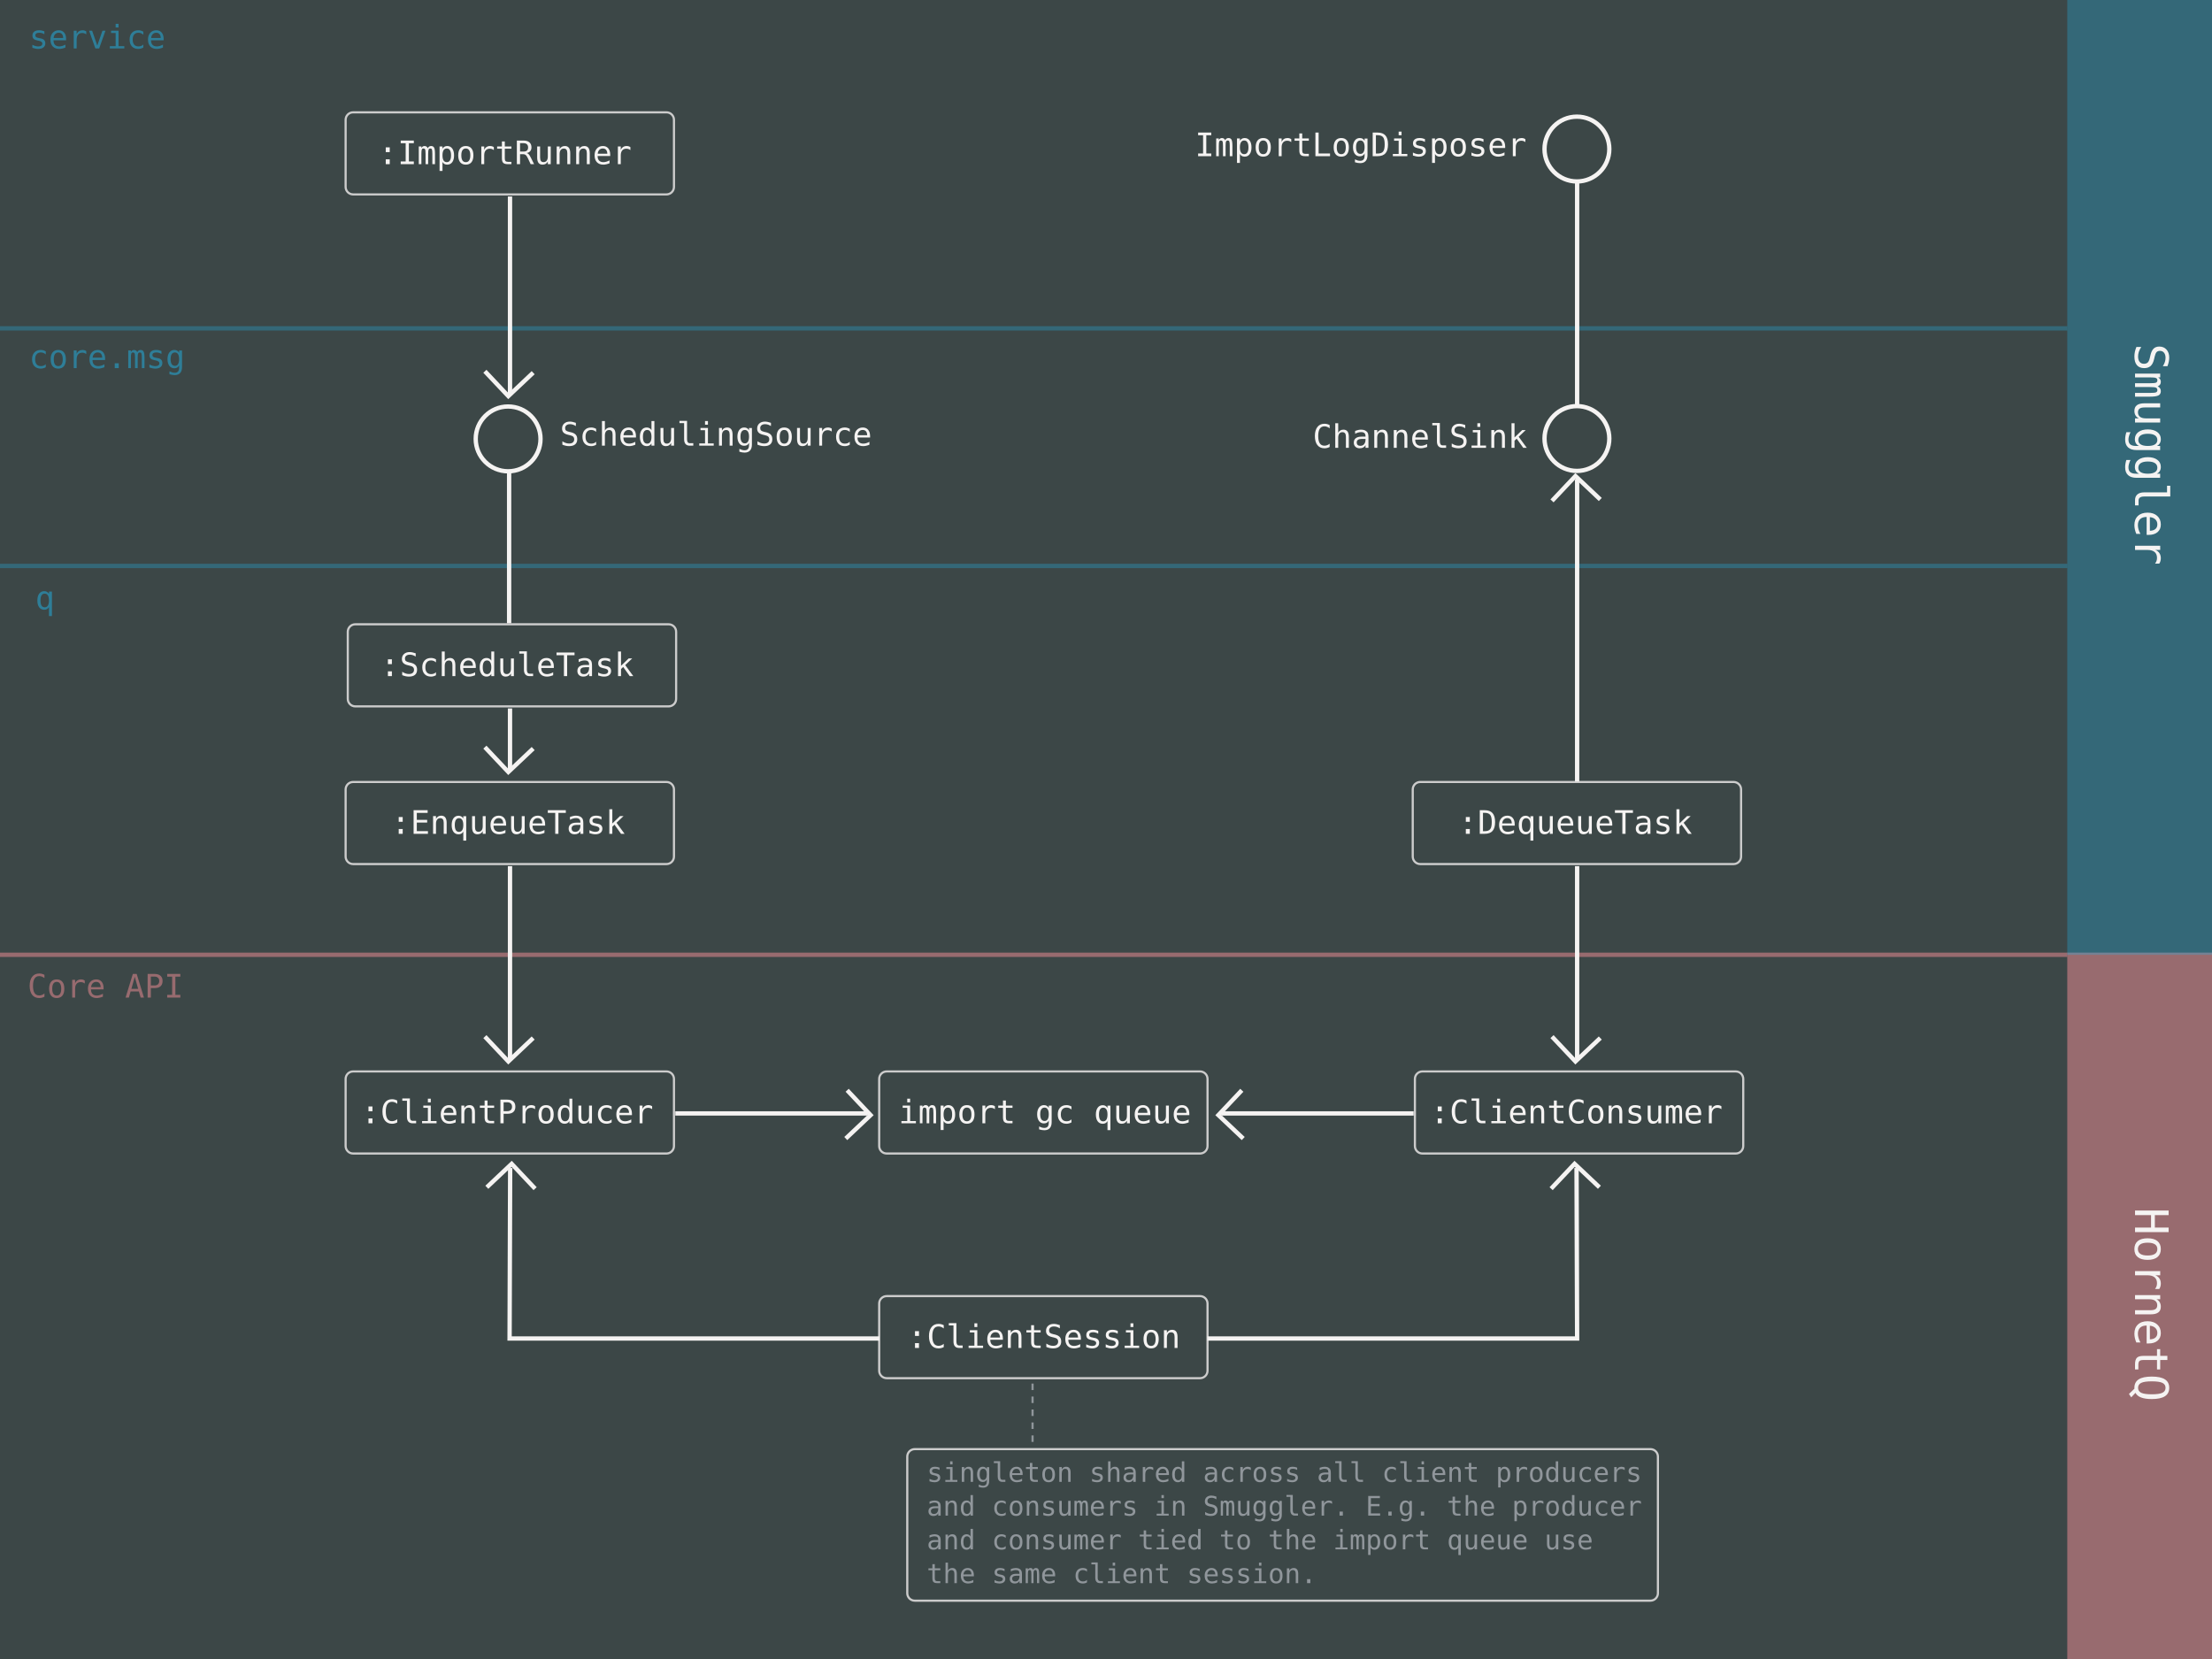
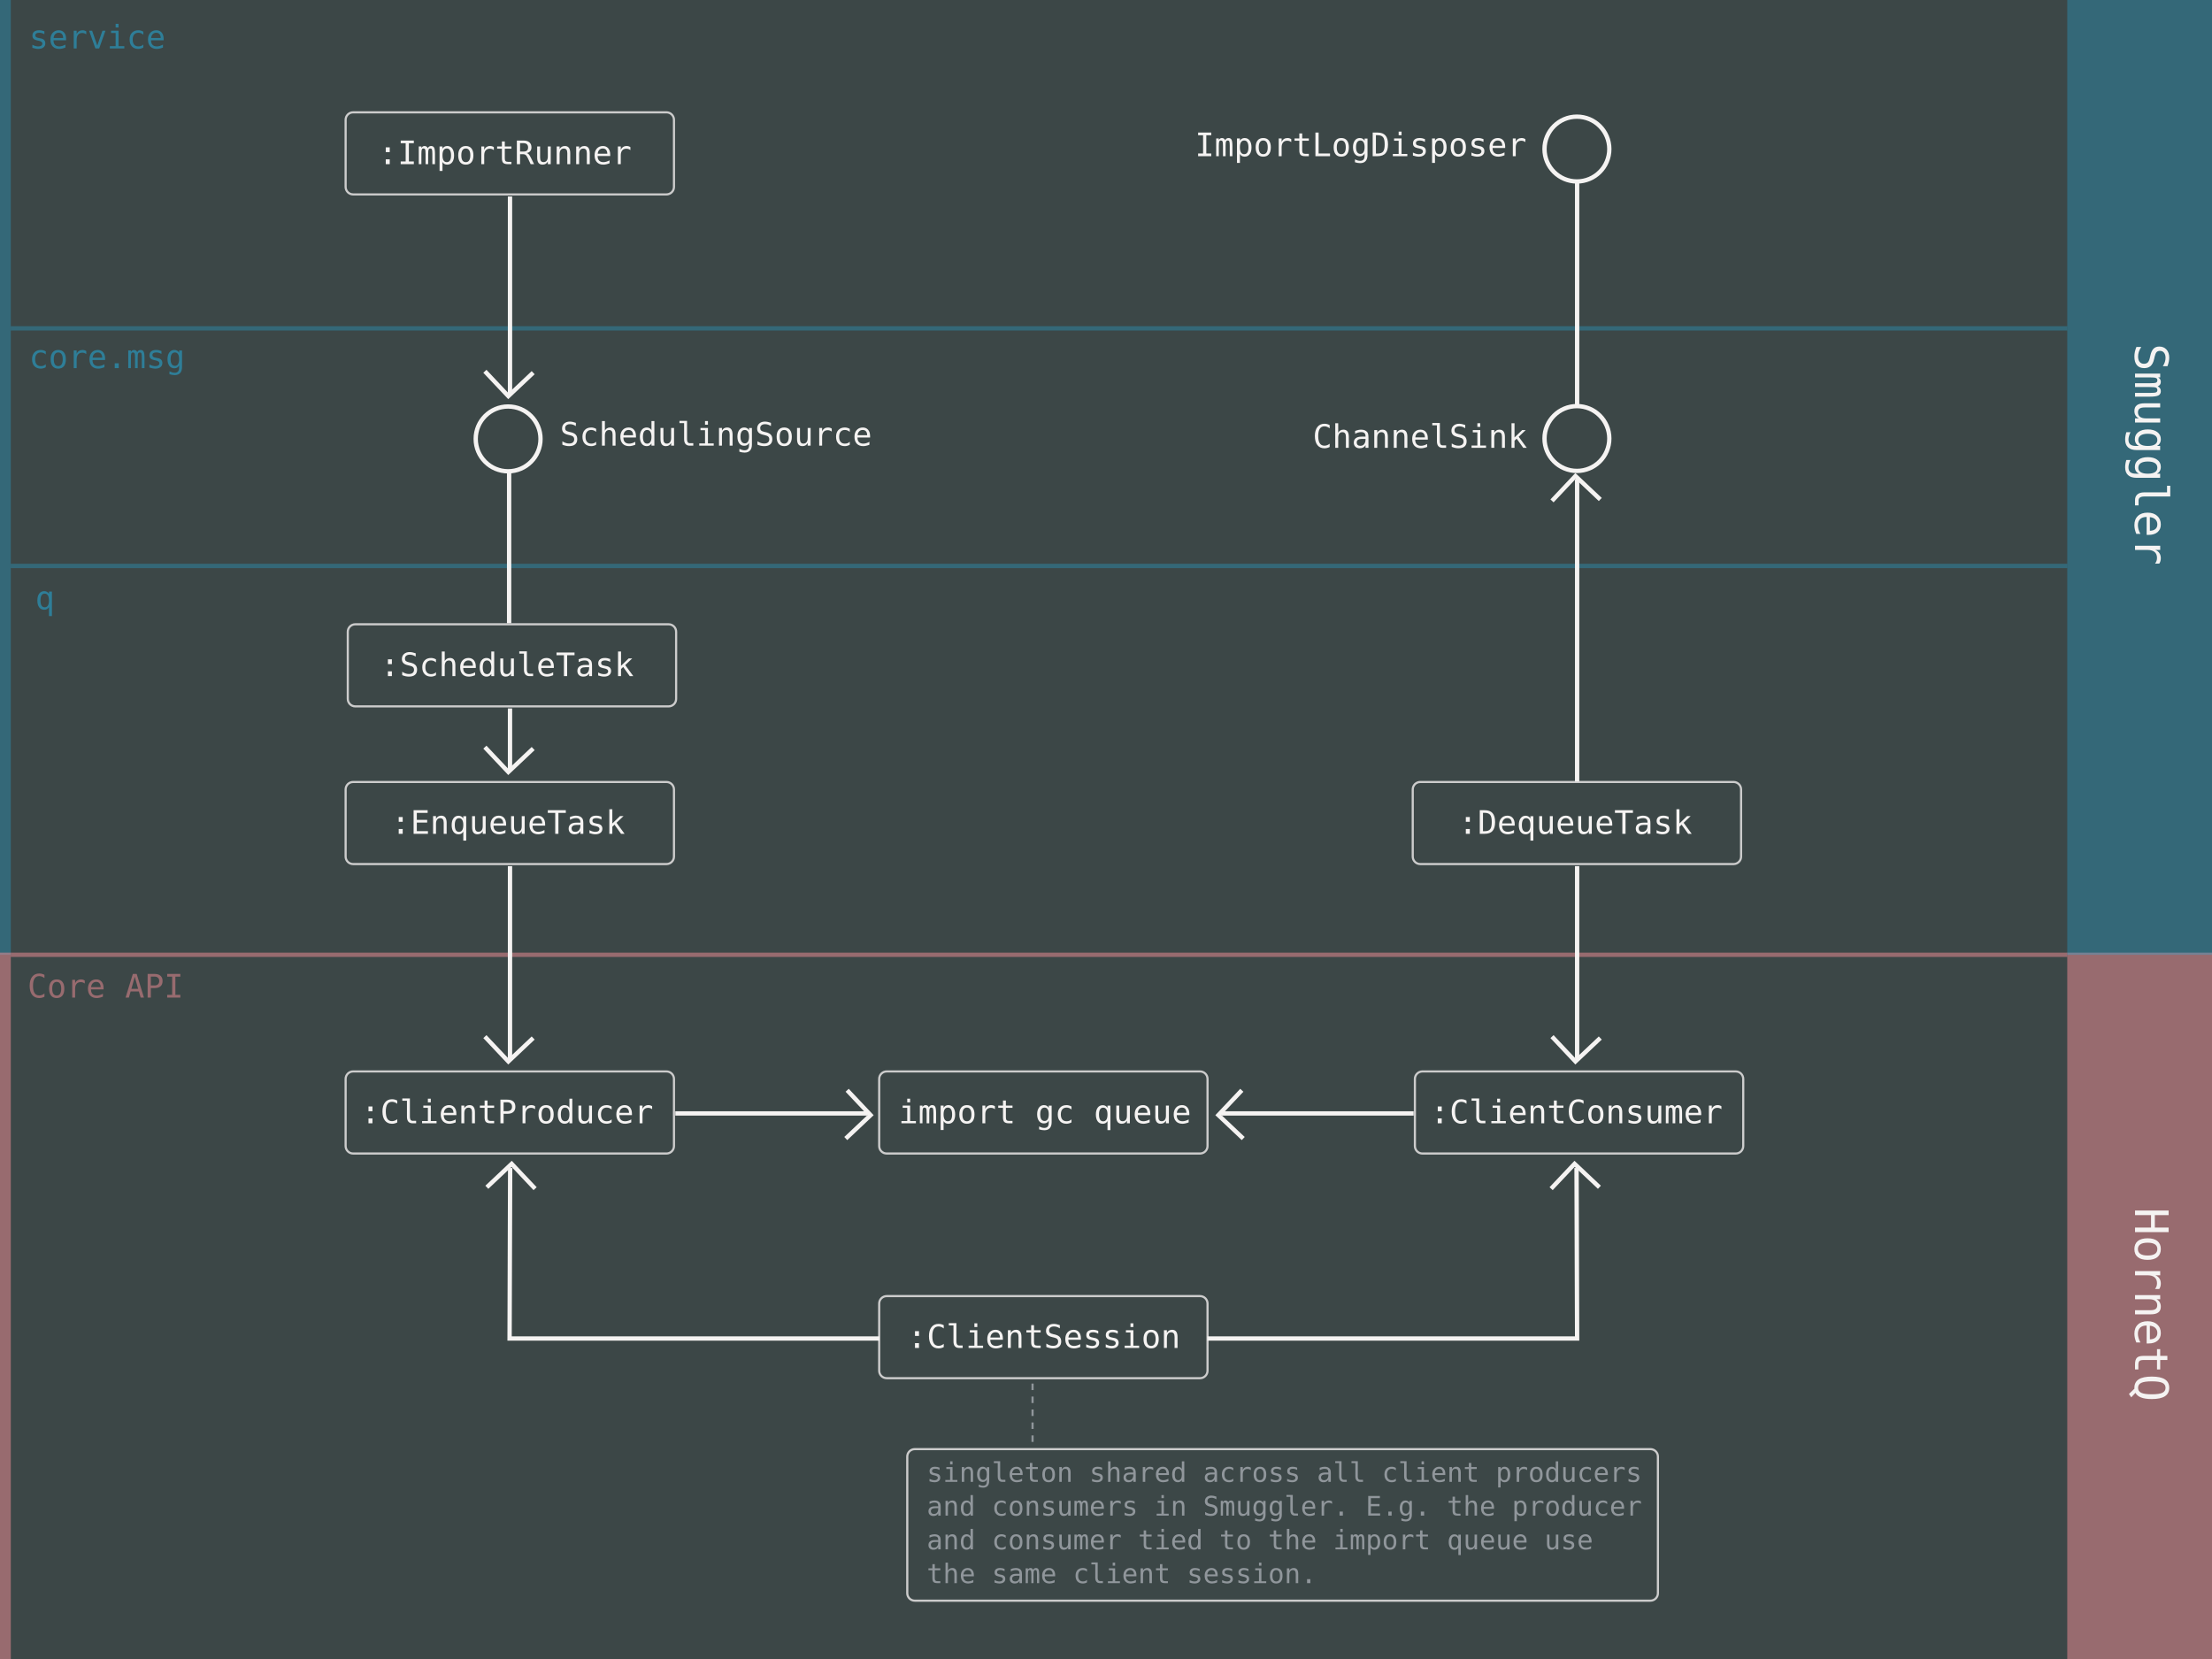
<svg xmlns="http://www.w3.org/2000/svg" height="100%" id="svg8509" style="background: #3c4747;" version="1.1" viewBox="0 0 1024 768" width="100%">
  <defs id="defs8515">
    </defs>
  <g id="layer0">
    <rect height="800" id="rect8520" style="fill:#3c4747" width="1050" x="-10" y="-22" />
  </g>
  <g id="layer1">
-     <path d="m -1,152 c 319.343,0 638.677,0 958,0" id="path10947" style="opacity:0.3;fill:none;fill-opacity:1;fill-rule:evenodd;stroke:#20b6ea;stroke-width:2;stroke-linecap:butt;stroke-linejoin:miter;stroke-miterlimit:4;stroke-dasharray:none;stroke-dashoffset:0;stroke-opacity:1" />
-     <path d="M -1.1238654e-7,442 C 319.01,442 638.01,442 957,442" id="path14653" style="opacity:0.5;fill:none;fill-opacity:1;fill-rule:evenodd;stroke:#f48f97;stroke-width:2;stroke-linecap:butt;stroke-linejoin:miter;stroke-miterlimit:4;stroke-dasharray:none;stroke-dashoffset:0;stroke-opacity:1" />
-     <path d="m -1,262 c 319.343,0 638.677,0 958,0" id="path10943" style="opacity:0.3;fill:none;fill-opacity:1;fill-rule:evenodd;stroke:#20b6ea;stroke-width:2;stroke-linecap:butt;stroke-linejoin:miter;stroke-miterlimit:4;stroke-dasharray:none;stroke-dashoffset:0;stroke-opacity:1" />
+     <path d="m 5,152 c 317.343,0 634.677,0 952,0" id="path10947" style="opacity:0.3;fill:none;fill-opacity:1;fill-rule:evenodd;stroke:#20b6ea;stroke-width:1.994;stroke-linecap:butt;stroke-linejoin:miter;stroke-miterlimit:4;stroke-dasharray:none;stroke-dashoffset:0;stroke-opacity:1" />
+     <path d="m 5,442 c 317.343,0 634.677,0 952,0" id="path14653" style="opacity:0.5;fill:none;fill-opacity:1;fill-rule:evenodd;stroke:#f48f97;stroke-width:1.995;stroke-linecap:butt;stroke-linejoin:miter;stroke-miterlimit:4;stroke-dasharray:none;stroke-dashoffset:0;stroke-opacity:1" />
+     <path d="m 5,262 c 317.343,0 634.677,0 952,0" id="path10943" style="opacity:0.3;fill:none;fill-opacity:1;fill-rule:evenodd;stroke:#20b6ea;stroke-width:1.994;stroke-linecap:butt;stroke-linejoin:miter;stroke-miterlimit:4;stroke-dasharray:none;stroke-dashoffset:0;stroke-opacity:1" />
    <text id="text13746" style="color:#000000;font-style:normal;font-variant:normal;font-weight:normal;font-stretch:normal;font-size:15px;line-height:125%;font-family:Purisa;-inkscape-font-specification:Purisa;text-indent:0;text-align:start;text-decoration:none;text-decoration-line:none;text-decoration-style:solid;text-decoration-color:#000000;letter-spacing:0px;word-spacing:0px;text-transform:none;direction:ltr;block-progression:tb;writing-mode:lr-tb;baseline-shift:baseline;text-anchor:start;white-space:normal;clip-rule:nonzero;display:inline;overflow:visible;visibility:visible;opacity:1;isolation:auto;mix-blend-mode:normal;color-interpolation:sRGB;color-interpolation-filters:linearRGB;solid-color:#000000;solid-opacity:1;fill:#90969b;fill-opacity:1;fill-rule:nonzero;stroke:none;stroke-width:1px;stroke-linecap:butt;stroke-linejoin:miter;stroke-miterlimit:4;stroke-dasharray:none;stroke-dashoffset:0;stroke-opacity:1;color-rendering:auto;image-rendering:auto;shape-rendering:auto;text-rendering:auto;enable-background:accumulate" x="630" y="438" xml:space="preserve">
      <tspan id="tspan13748" x="630" y="438" />
    </text>
    <rect height="327" id="rect14617" ry="0" style="opacity:0.5;fill:#f48f97;fill-opacity:1;fill-rule:evenodd;stroke:none;stroke-width:1;stroke-linecap:butt;stroke-linejoin:miter;stroke-miterlimit:4;stroke-dasharray:none;stroke-dashoffset:0;stroke-opacity:1" width="68" x="957" y="441" />
    <text id="text14623" style="color:#000000;font-style:normal;font-variant:normal;font-weight:normal;font-stretch:normal;font-size:21.333px;line-height:125%;font-family:monospace;-inkscape-font-specification:monospace;text-indent:0;text-align:start;text-decoration:none;text-decoration-line:none;text-decoration-style:solid;text-decoration-color:#000000;letter-spacing:0px;word-spacing:0px;text-transform:none;direction:ltr;block-progression:tb;writing-mode:lr-tb;baseline-shift:baseline;text-anchor:start;white-space:normal;clip-rule:nonzero;display:inline;overflow:visible;visibility:visible;opacity:1;isolation:auto;mix-blend-mode:normal;color-interpolation:sRGB;color-interpolation-filters:linearRGB;solid-color:#000000;solid-opacity:1;fill:#f5f3f2;fill-opacity:1;fill-rule:nonzero;stroke:none;stroke-width:1px;stroke-linecap:butt;stroke-linejoin:miter;stroke-miterlimit:4;stroke-dasharray:none;stroke-dashoffset:0;stroke-opacity:1;color-rendering:auto;image-rendering:auto;shape-rendering:auto;text-rendering:auto;enable-background:accumulate" transform="rotate(90)" x="558.976" y="-988.371" xml:space="preserve">
      <tspan id="tspan14625" x="558.976" y="-988.371">HornetQ</tspan>
    </text>
    <rect height="442" id="rect14627" ry="0" style="opacity:0.3;fill:#20b6ea;fill-opacity:1;fill-rule:evenodd;stroke:none;stroke-width:1;stroke-linecap:butt;stroke-linejoin:miter;stroke-miterlimit:4;stroke-dasharray:none;stroke-dashoffset:0;stroke-opacity:1" width="68" x="957" y="0" />
    <text id="text14629" style="color:#000000;font-style:normal;font-variant:normal;font-weight:normal;font-stretch:normal;font-size:21.333px;line-height:125%;font-family:monospace;-inkscape-font-specification:monospace;text-indent:0;text-align:start;text-decoration:none;text-decoration-line:none;text-decoration-style:solid;text-decoration-color:#000000;letter-spacing:0px;word-spacing:0px;text-transform:none;direction:ltr;block-progression:tb;writing-mode:lr-tb;baseline-shift:baseline;text-anchor:start;white-space:normal;clip-rule:nonzero;display:inline;overflow:visible;visibility:visible;opacity:1;isolation:auto;mix-blend-mode:normal;color-interpolation:sRGB;color-interpolation-filters:linearRGB;solid-color:#000000;solid-opacity:1;fill:#f5f3f2;fill-opacity:1;fill-rule:nonzero;stroke:none;stroke-width:1px;stroke-linecap:butt;stroke-linejoin:miter;stroke-miterlimit:4;stroke-dasharray:none;stroke-dashoffset:0;stroke-opacity:1;color-rendering:auto;image-rendering:auto;shape-rendering:auto;text-rendering:auto;enable-background:accumulate" transform="rotate(90)" x="158.976" y="-988.371" xml:space="preserve">
      <tspan id="tspan14631" x="158.976" y="-988.371">Smuggler</tspan>
    </text>
    <g id="g10373" transform="translate(-89,349)">
      <rect height="38" id="rect10375" ry="3.468" style="color:#000000;clip-rule:nonzero;display:inline;overflow:visible;visibility:visible;opacity:1;isolation:auto;mix-blend-mode:normal;color-interpolation:sRGB;color-interpolation-filters:linearRGB;solid-color:#000000;solid-opacity:1;fill:none;fill-opacity:1;fill-rule:nonzero;stroke:#cccccc;stroke-width:1;stroke-linecap:butt;stroke-linejoin:miter;stroke-miterlimit:4;stroke-dasharray:none;stroke-dashoffset:0;stroke-opacity:1;color-rendering:auto;image-rendering:auto;shape-rendering:auto;text-rendering:auto;enable-background:accumulate" width="152" x="496" y="251" />
      <text id="text10377" style="color:#000000;font-style:normal;font-variant:normal;font-weight:500;font-stretch:normal;font-size:15px;line-height:125%;font-family:monospace;-inkscape-font-specification:'monospace Medium';text-indent:0;text-align:start;text-decoration:none;text-decoration-line:none;text-decoration-style:solid;text-decoration-color:#000000;letter-spacing:0px;word-spacing:0px;text-transform:none;direction:ltr;block-progression:tb;writing-mode:lr-tb;baseline-shift:baseline;text-anchor:start;white-space:normal;clip-rule:nonzero;display:inline;overflow:visible;visibility:visible;opacity:1;isolation:auto;mix-blend-mode:normal;color-interpolation:sRGB;color-interpolation-filters:linearRGB;solid-color:#000000;solid-opacity:1;fill:#f5f3f2;fill-opacity:1;fill-rule:nonzero;stroke:none;stroke-width:1px;stroke-linecap:butt;stroke-linejoin:miter;stroke-miterlimit:4;stroke-dasharray:none;stroke-dashoffset:0;stroke-opacity:1;color-rendering:auto;image-rendering:auto;shape-rendering:auto;text-rendering:auto;enable-background:accumulate" x="509" y="275" xml:space="preserve">
        <tspan id="tspan10379" x="509" y="275">:ClientSession</tspan>
      </text>
    </g>
    <path d="m 236.098,400.962 1e-5,89" id="path10397" style="fill:none;fill-rule:evenodd;stroke:#f5f3f2;stroke-width:2;stroke-linecap:butt;stroke-linejoin:miter;stroke-miterlimit:4;stroke-dasharray:none;stroke-dashoffset:0;stroke-opacity:1" />
    <path d="m 246.82,480.524 c -11.499,10.852 -11.499,10.852 -11.499,10.852 l -10.851,-11.499" id="path10399" style="fill:none;fill-rule:evenodd;stroke:#f5f3f2;stroke-width:2;stroke-linecap:butt;stroke-linejoin:miter;stroke-miterlimit:4;stroke-dasharray:none;stroke-opacity:1" />
    <g id="g10417" transform="translate(-336,111)">
      <rect height="38" id="rect10419" ry="3.468" style="color:#000000;clip-rule:nonzero;display:inline;overflow:visible;visibility:visible;opacity:1;isolation:auto;mix-blend-mode:normal;color-interpolation:sRGB;color-interpolation-filters:linearRGB;solid-color:#000000;solid-opacity:1;fill:none;fill-opacity:1;fill-rule:nonzero;stroke:#cccccc;stroke-width:1;stroke-linecap:butt;stroke-linejoin:miter;stroke-miterlimit:4;stroke-dasharray:none;stroke-dashoffset:0;stroke-opacity:1;color-rendering:auto;image-rendering:auto;shape-rendering:auto;text-rendering:auto;enable-background:accumulate" width="152" x="496" y="251" />
      <text id="text10421" style="color:#000000;font-style:normal;font-variant:normal;font-weight:500;font-stretch:normal;font-size:15px;line-height:125%;font-family:monospace;-inkscape-font-specification:'monospace Medium';text-indent:0;text-align:start;text-decoration:none;text-decoration-line:none;text-decoration-style:solid;text-decoration-color:#000000;letter-spacing:0px;word-spacing:0px;text-transform:none;direction:ltr;block-progression:tb;writing-mode:lr-tb;baseline-shift:baseline;text-anchor:start;white-space:normal;clip-rule:nonzero;display:inline;overflow:visible;visibility:visible;opacity:1;isolation:auto;mix-blend-mode:normal;color-interpolation:sRGB;color-interpolation-filters:linearRGB;solid-color:#000000;solid-opacity:1;fill:#f5f3f2;fill-opacity:1;fill-rule:nonzero;stroke:none;stroke-width:1px;stroke-linecap:butt;stroke-linejoin:miter;stroke-miterlimit:4;stroke-dasharray:none;stroke-dashoffset:0;stroke-opacity:1;color-rendering:auto;image-rendering:auto;shape-rendering:auto;text-rendering:auto;enable-background:accumulate" x="517" y="275" xml:space="preserve">
        <tspan id="tspan10423" x="517" y="275">:EnqueueTask</tspan>
      </text>
    </g>
    <path d="m 730.098,400.962 10e-6,89" id="path10425" style="fill:none;fill-rule:evenodd;stroke:#f5f3f2;stroke-width:2;stroke-linecap:butt;stroke-linejoin:miter;stroke-miterlimit:4;stroke-dasharray:none;stroke-dashoffset:0;stroke-opacity:1" />
    <path d="m 740.82,480.524 c -11.499,10.852 -11.499,10.852 -11.499,10.852 l -10.851,-11.499" id="path10427" style="fill:none;fill-rule:evenodd;stroke:#f5f3f2;stroke-width:2;stroke-linecap:butt;stroke-linejoin:miter;stroke-miterlimit:4;stroke-dasharray:none;stroke-opacity:1" />
    <g id="g10429" transform="translate(158,111)">
      <rect height="38" id="rect10431" ry="3.468" style="color:#000000;clip-rule:nonzero;display:inline;overflow:visible;visibility:visible;opacity:1;isolation:auto;mix-blend-mode:normal;color-interpolation:sRGB;color-interpolation-filters:linearRGB;solid-color:#000000;solid-opacity:1;fill:none;fill-opacity:1;fill-rule:nonzero;stroke:#cccccc;stroke-width:1;stroke-linecap:butt;stroke-linejoin:miter;stroke-miterlimit:4;stroke-dasharray:none;stroke-dashoffset:0;stroke-opacity:1;color-rendering:auto;image-rendering:auto;shape-rendering:auto;text-rendering:auto;enable-background:accumulate" width="152" x="496" y="251" />
      <text id="text10433" style="color:#000000;font-style:normal;font-variant:normal;font-weight:500;font-stretch:normal;font-size:15px;line-height:125%;font-family:monospace;-inkscape-font-specification:'monospace Medium';text-indent:0;text-align:start;text-decoration:none;text-decoration-line:none;text-decoration-style:solid;text-decoration-color:#000000;letter-spacing:0px;word-spacing:0px;text-transform:none;direction:ltr;block-progression:tb;writing-mode:lr-tb;baseline-shift:baseline;text-anchor:start;white-space:normal;clip-rule:nonzero;display:inline;overflow:visible;visibility:visible;opacity:1;isolation:auto;mix-blend-mode:normal;color-interpolation:sRGB;color-interpolation-filters:linearRGB;solid-color:#000000;solid-opacity:1;fill:#f5f3f2;fill-opacity:1;fill-rule:nonzero;stroke:none;stroke-width:1px;stroke-linecap:butt;stroke-linejoin:miter;stroke-miterlimit:4;stroke-dasharray:none;stroke-dashoffset:0;stroke-opacity:1;color-rendering:auto;image-rendering:auto;shape-rendering:auto;text-rendering:auto;enable-background:accumulate" x="517" y="275" xml:space="preserve">
        <tspan id="tspan10435" x="517" y="275">:DequeueTask</tspan>
      </text>
    </g>
    <path d="m 407.1,619.639 -171.2,-0.007 0.268,-78.926" id="path10441" style="fill:none;fill-rule:evenodd;stroke:#f5f3f2;stroke-width:2;stroke-linecap:butt;stroke-linejoin:miter;stroke-miterlimit:4;stroke-dasharray:none;stroke-dashoffset:0;stroke-opacity:1" />
    <path d="m 225.369,549.626 c 11.499,-10.852 11.499,-10.852 11.499,-10.852 l 10.852,11.499" id="path10443" style="fill:none;fill-rule:evenodd;stroke:#f5f3f2;stroke-width:2;stroke-linecap:butt;stroke-linejoin:miter;stroke-miterlimit:4;stroke-dasharray:none;stroke-opacity:1" />
    <path d="M 740.414,549.626 C 728.914,538.774 728.914,538.774 728.914,538.774 l -10.852,11.499" id="path10447" style="fill:none;fill-rule:evenodd;stroke:#f5f3f2;stroke-width:2;stroke-linecap:butt;stroke-linejoin:miter;stroke-miterlimit:4;stroke-dasharray:none;stroke-opacity:1" />
    <text id="text10673" style="color:#000000;font-style:normal;font-variant:normal;font-weight:500;font-stretch:normal;font-size:12.5px;line-height:125%;font-family:monospace;-inkscape-font-specification:'monospace Medium';text-indent:0;text-align:start;text-decoration:none;text-decoration-line:none;text-decoration-style:solid;text-decoration-color:#000000;letter-spacing:0px;word-spacing:0px;text-transform:none;direction:ltr;block-progression:tb;writing-mode:lr-tb;baseline-shift:baseline;text-anchor:start;white-space:normal;clip-rule:nonzero;display:inline;overflow:visible;visibility:visible;opacity:1;isolation:auto;mix-blend-mode:normal;color-interpolation:sRGB;color-interpolation-filters:linearRGB;solid-color:#000000;solid-opacity:1;fill:#90969b;fill-opacity:1;fill-rule:nonzero;stroke:none;stroke-width:1px;stroke-linecap:butt;stroke-linejoin:miter;stroke-miterlimit:4;stroke-dasharray:none;stroke-dashoffset:0;stroke-opacity:1;color-rendering:auto;image-rendering:auto;shape-rendering:auto;text-rendering:auto;enable-background:accumulate" x="429" y="686" xml:space="preserve">
      <tspan id="tspan10679" x="429" y="686">singleton shared across all client producers</tspan>
      <tspan id="tspan10690" x="429" y="701.625">and consumers in Smuggler. E.g. the producer</tspan>
      <tspan id="tspan10692" x="429" y="717.25">and consumer tied to the import queue use</tspan>
      <tspan id="tspan10694" x="429" y="732.875">the same client session.</tspan>
    </text>
    <rect height="70.159" id="rect10681" ry="3.468" style="color:#000000;clip-rule:nonzero;display:inline;overflow:visible;visibility:visible;opacity:1;isolation:auto;mix-blend-mode:normal;color-interpolation:sRGB;color-interpolation-filters:linearRGB;solid-color:#000000;solid-opacity:1;fill:none;fill-opacity:1;fill-rule:nonzero;stroke:#cccccc;stroke-width:1;stroke-linecap:butt;stroke-linejoin:miter;stroke-miterlimit:4;stroke-dasharray:none;stroke-dashoffset:0;stroke-opacity:1;color-rendering:auto;image-rendering:auto;shape-rendering:auto;text-rendering:auto;enable-background:accumulate" width="347.5" x="420" y="670.841" />
    <path d="m 478,667.5 0,-28" id="path10683" style="fill:none;fill-rule:evenodd;stroke:#90969b;stroke-width:1;stroke-linecap:butt;stroke-linejoin:miter;stroke-miterlimit:4;stroke-dasharray:3, 3;stroke-dashoffset:0;stroke-opacity:1" />
    <text id="text10771" style="color:#000000;font-style:normal;font-variant:normal;font-weight:500;font-stretch:normal;font-size:15px;line-height:125%;font-family:monospace;-inkscape-font-specification:'monospace Medium';text-indent:0;text-align:start;text-decoration:none;text-decoration-line:none;text-decoration-style:solid;text-decoration-color:#000000;letter-spacing:0px;word-spacing:0px;text-transform:none;direction:ltr;block-progression:tb;writing-mode:lr-tb;baseline-shift:baseline;text-anchor:start;white-space:normal;clip-rule:nonzero;display:inline;overflow:visible;visibility:visible;opacity:1;isolation:auto;mix-blend-mode:normal;color-interpolation:sRGB;color-interpolation-filters:linearRGB;solid-color:#000000;solid-opacity:1;fill:#f5f3f2;fill-opacity:1;fill-rule:nonzero;stroke:none;stroke-width:1px;stroke-linecap:butt;stroke-linejoin:miter;stroke-miterlimit:4;stroke-dasharray:none;stroke-dashoffset:0;stroke-opacity:1;color-rendering:auto;image-rendering:auto;shape-rendering:auto;text-rendering:auto;enable-background:accumulate" x="553.18" y="72.308" xml:space="preserve">
      <tspan id="tspan10773" x="553.18" y="72.308">ImportLogDisposer</tspan>
    </text>
    <text id="text10831" style="color:#000000;font-style:normal;font-variant:normal;font-weight:500;font-stretch:normal;font-size:15px;line-height:125%;font-family:monospace;-inkscape-font-specification:'monospace Medium';text-indent:0;text-align:start;text-decoration:none;text-decoration-line:none;text-decoration-style:solid;text-decoration-color:#000000;letter-spacing:0px;word-spacing:0px;text-transform:none;direction:ltr;block-progression:tb;writing-mode:lr-tb;baseline-shift:baseline;text-anchor:start;white-space:normal;clip-rule:nonzero;display:inline;overflow:visible;visibility:visible;opacity:1;isolation:auto;mix-blend-mode:normal;color-interpolation:sRGB;color-interpolation-filters:linearRGB;solid-color:#000000;solid-opacity:1;fill:#f5f3f2;fill-opacity:1;fill-rule:nonzero;stroke:none;stroke-width:1px;stroke-linecap:butt;stroke-linejoin:miter;stroke-miterlimit:4;stroke-dasharray:none;stroke-dashoffset:0;stroke-opacity:1;color-rendering:auto;image-rendering:auto;shape-rendering:auto;text-rendering:auto;enable-background:accumulate" x="607.68" y="207.308" xml:space="preserve">
      <tspan id="tspan10833" x="607.68" y="207.308">ChannelSink</tspan>
    </text>
    <circle cx="730" cy="203" id="circle10835" r="15" style="opacity:1;fill:none;fill-opacity:1;stroke:#f5f3f2;stroke-width:2;stroke-miterlimit:4;stroke-dasharray:none;stroke-dashoffset:0;stroke-opacity:1" />
    <path d="m 730.098,361.789 10e-6,-139.799" id="path10839" style="fill:none;fill-rule:evenodd;stroke:#f5f3f2;stroke-width:2;stroke-linecap:butt;stroke-linejoin:miter;stroke-miterlimit:4;stroke-dasharray:none;stroke-dashoffset:0;stroke-opacity:1" />
    <path d="m 740.82,231.227 c -11.499,-10.852 -11.499,-10.852 -11.499,-10.852 l -10.851,11.499" id="path10841" style="fill:none;fill-rule:evenodd;stroke:#f5f3f2;stroke-width:2;stroke-linecap:butt;stroke-linejoin:miter;stroke-miterlimit:4;stroke-dasharray:none;stroke-opacity:1" />
    <text id="text10963" style="color:#000000;font-style:normal;font-variant:normal;font-weight:500;font-stretch:normal;font-size:15px;line-height:125%;font-family:monospace;-inkscape-font-specification:'monospace Medium';text-indent:0;text-align:start;text-decoration:none;text-decoration-line:none;text-decoration-style:solid;text-decoration-color:#000000;letter-spacing:0px;word-spacing:0px;text-transform:none;direction:ltr;block-progression:tb;writing-mode:lr-tb;baseline-shift:baseline;text-anchor:start;white-space:normal;clip-rule:nonzero;display:inline;overflow:visible;visibility:visible;opacity:0.5;isolation:auto;mix-blend-mode:normal;color-interpolation:sRGB;color-interpolation-filters:linearRGB;solid-color:#000000;solid-opacity:1;fill:#20b6ea;fill-opacity:1;fill-rule:nonzero;stroke:none;stroke-width:1px;stroke-linecap:butt;stroke-linejoin:miter;stroke-miterlimit:4;stroke-dasharray:none;stroke-dashoffset:0;stroke-opacity:1;color-rendering:auto;image-rendering:auto;shape-rendering:auto;text-rendering:auto;enable-background:accumulate" x="13.423" y="170.418" xml:space="preserve">
      <tspan id="tspan10965" x="13.423" y="170.418">core.msg</tspan>
    </text>
    <text id="text10967" style="color:#000000;font-style:normal;font-variant:normal;font-weight:500;font-stretch:normal;font-size:15px;line-height:125%;font-family:monospace;-inkscape-font-specification:'monospace Medium';text-indent:0;text-align:start;text-decoration:none;text-decoration-line:none;text-decoration-style:solid;text-decoration-color:#000000;letter-spacing:0px;word-spacing:0px;text-transform:none;direction:ltr;block-progression:tb;writing-mode:lr-tb;baseline-shift:baseline;text-anchor:start;white-space:normal;clip-rule:nonzero;display:inline;overflow:visible;visibility:visible;opacity:0.5;isolation:auto;mix-blend-mode:normal;color-interpolation:sRGB;color-interpolation-filters:linearRGB;solid-color:#000000;solid-opacity:1;fill:#20b6ea;fill-opacity:1;fill-rule:nonzero;stroke:none;stroke-width:1px;stroke-linecap:butt;stroke-linejoin:miter;stroke-miterlimit:4;stroke-dasharray:none;stroke-dashoffset:0;stroke-opacity:1;color-rendering:auto;image-rendering:auto;shape-rendering:auto;text-rendering:auto;enable-background:accumulate" x="16.301" y="282.039" xml:space="preserve">
      <tspan id="tspan10969" x="16.301" y="282.039">q</tspan>
    </text>
    <text id="text10971" style="color:#000000;font-style:normal;font-variant:normal;font-weight:500;font-stretch:normal;font-size:15px;line-height:125%;font-family:monospace;-inkscape-font-specification:'monospace Medium';text-indent:0;text-align:start;text-decoration:none;text-decoration-line:none;text-decoration-style:solid;text-decoration-color:#000000;letter-spacing:0px;word-spacing:0px;text-transform:none;direction:ltr;block-progression:tb;writing-mode:lr-tb;baseline-shift:baseline;text-anchor:start;white-space:normal;clip-rule:nonzero;display:inline;overflow:visible;visibility:visible;opacity:0.5;isolation:auto;mix-blend-mode:normal;color-interpolation:sRGB;color-interpolation-filters:linearRGB;solid-color:#000000;solid-opacity:1;fill:#f48f97;fill-opacity:1;fill-rule:nonzero;stroke:none;stroke-width:1px;stroke-linecap:butt;stroke-linejoin:miter;stroke-miterlimit:4;stroke-dasharray:none;stroke-dashoffset:0;stroke-opacity:1;color-rendering:auto;image-rendering:auto;shape-rendering:auto;text-rendering:auto;enable-background:accumulate" x="12.716" y="461.808" xml:space="preserve">
      <tspan id="tspan10973" x="12.716" y="461.808">Core API</tspan>
    </text>
    <text id="text10975" style="color:#000000;font-style:normal;font-variant:normal;font-weight:500;font-stretch:normal;font-size:15px;line-height:125%;font-family:monospace;-inkscape-font-specification:'monospace Medium';text-indent:0;text-align:start;text-decoration:none;text-decoration-line:none;text-decoration-style:solid;text-decoration-color:#000000;letter-spacing:0px;word-spacing:0px;text-transform:none;direction:ltr;block-progression:tb;writing-mode:lr-tb;baseline-shift:baseline;text-anchor:start;white-space:normal;clip-rule:nonzero;display:inline;overflow:visible;visibility:visible;opacity:0.5;isolation:auto;mix-blend-mode:normal;color-interpolation:sRGB;color-interpolation-filters:linearRGB;solid-color:#000000;solid-opacity:1;fill:#20b6ea;fill-opacity:1;fill-rule:nonzero;stroke:none;stroke-width:1px;stroke-linecap:butt;stroke-linejoin:miter;stroke-miterlimit:4;stroke-dasharray:none;stroke-dashoffset:0;stroke-opacity:1;color-rendering:auto;image-rendering:auto;shape-rendering:auto;text-rendering:auto;enable-background:accumulate" x="13.423" y="22.418" xml:space="preserve">
      <tspan id="tspan10977" x="13.423" y="22.418">service</tspan>
    </text>
    <text id="text10993" style="color:#000000;font-style:normal;font-variant:normal;font-weight:500;font-stretch:normal;font-size:15px;line-height:125%;font-family:monospace;-inkscape-font-specification:'monospace Medium';text-indent:0;text-align:start;text-decoration:none;text-decoration-line:none;text-decoration-style:solid;text-decoration-color:#000000;letter-spacing:0px;word-spacing:0px;text-transform:none;direction:ltr;block-progression:tb;writing-mode:lr-tb;baseline-shift:baseline;text-anchor:start;white-space:normal;clip-rule:nonzero;display:inline;overflow:visible;visibility:visible;opacity:1;isolation:auto;mix-blend-mode:normal;color-interpolation:sRGB;color-interpolation-filters:linearRGB;solid-color:#000000;solid-opacity:1;fill:#f5f3f2;fill-opacity:1;fill-rule:nonzero;stroke:none;stroke-width:1px;stroke-linecap:butt;stroke-linejoin:miter;stroke-miterlimit:4;stroke-dasharray:none;stroke-dashoffset:0;stroke-opacity:1;color-rendering:auto;image-rendering:auto;shape-rendering:auto;text-rendering:auto;enable-background:accumulate" x="259.18" y="206.308" xml:space="preserve">
      <tspan id="tspan10995" x="259.18" y="206.308">SchedulingSource</tspan>
    </text>
    <circle cx="-203.18" cy="235.222" id="circle10997" r="15" style="opacity:1;fill:none;fill-opacity:1;stroke:#f5f3f2;stroke-width:2;stroke-miterlimit:4;stroke-dasharray:none;stroke-dashoffset:0;stroke-opacity:1" transform="rotate(-90)" />
    <path d="m 235.684,288.582 0,-70.92" id="path10999" style="fill:none;fill-rule:evenodd;stroke:#f5f3f2;stroke-width:2;stroke-linecap:butt;stroke-linejoin:miter;stroke-miterlimit:4;stroke-dasharray:none;stroke-dashoffset:0;stroke-opacity:1" />
    <g id="g11005" transform="translate(-494,-198)">
      <rect height="38" id="rect11007" ry="3.468" style="color:#000000;clip-rule:nonzero;display:inline;overflow:visible;visibility:visible;opacity:1;isolation:auto;mix-blend-mode:normal;color-interpolation:sRGB;color-interpolation-filters:linearRGB;solid-color:#000000;solid-opacity:1;fill:none;fill-opacity:1;fill-rule:nonzero;stroke:#cccccc;stroke-width:1;stroke-linecap:butt;stroke-linejoin:miter;stroke-miterlimit:4;stroke-dasharray:none;stroke-dashoffset:0;stroke-opacity:1;color-rendering:auto;image-rendering:auto;shape-rendering:auto;text-rendering:auto;enable-background:accumulate" width="152" x="654" y="250" />
      <text id="text11009" style="color:#000000;font-style:normal;font-variant:normal;font-weight:500;font-stretch:normal;font-size:15px;line-height:125%;font-family:monospace;-inkscape-font-specification:'monospace Medium';text-indent:0;text-align:start;text-decoration:none;text-decoration-line:none;text-decoration-style:solid;text-decoration-color:#000000;letter-spacing:0px;word-spacing:0px;text-transform:none;direction:ltr;block-progression:tb;writing-mode:lr-tb;baseline-shift:baseline;text-anchor:start;white-space:normal;clip-rule:nonzero;display:inline;overflow:visible;visibility:visible;opacity:1;isolation:auto;mix-blend-mode:normal;color-interpolation:sRGB;color-interpolation-filters:linearRGB;solid-color:#000000;solid-opacity:1;fill:#f5f3f2;fill-opacity:1;fill-rule:nonzero;stroke:none;stroke-width:1px;stroke-linecap:butt;stroke-linejoin:miter;stroke-miterlimit:4;stroke-dasharray:none;stroke-dashoffset:0;stroke-opacity:1;color-rendering:auto;image-rendering:auto;shape-rendering:auto;text-rendering:auto;enable-background:accumulate" x="669" y="274" xml:space="preserve">
        <tspan id="tspan11011" x="669" y="274">:ImportRunner</tspan>
      </text>
    </g>
    <path d="m 236.098,90.962 1e-5,91.201" id="path11027" style="fill:none;fill-rule:evenodd;stroke:#f5f3f2;stroke-width:2;stroke-linecap:butt;stroke-linejoin:miter;stroke-miterlimit:4;stroke-dasharray:none;stroke-dashoffset:0;stroke-opacity:1" />
    <path d="m 246.82,172.523 c -11.499,10.852 -11.499,10.852 -11.499,10.852 l -10.851,-11.499" id="path11029" style="fill:none;fill-rule:evenodd;stroke:#f5f3f2;stroke-width:2;stroke-linecap:butt;stroke-linejoin:miter;stroke-miterlimit:4;stroke-dasharray:none;stroke-opacity:1" />
    <g id="g9348" transform="translate(-89,245)">
      <rect height="38" id="rect9350" ry="3.468" style="color:#000000;clip-rule:nonzero;display:inline;overflow:visible;visibility:visible;opacity:1;isolation:auto;mix-blend-mode:normal;color-interpolation:sRGB;color-interpolation-filters:linearRGB;solid-color:#000000;solid-opacity:1;fill:none;fill-opacity:1;fill-rule:nonzero;stroke:#cccccc;stroke-width:1;stroke-linecap:butt;stroke-linejoin:miter;stroke-miterlimit:4;stroke-dasharray:none;stroke-dashoffset:0;stroke-opacity:1;color-rendering:auto;image-rendering:auto;shape-rendering:auto;text-rendering:auto;enable-background:accumulate" width="152" x="496" y="251" />
      <text id="text9352" style="color:#000000;font-style:normal;font-variant:normal;font-weight:500;font-stretch:normal;font-size:15px;line-height:125%;font-family:monospace;-inkscape-font-specification:'monospace Medium';text-indent:0;text-align:start;text-decoration:none;text-decoration-line:none;text-decoration-style:solid;text-decoration-color:#000000;letter-spacing:0px;word-spacing:0px;text-transform:none;direction:ltr;block-progression:tb;writing-mode:lr-tb;baseline-shift:baseline;text-anchor:start;white-space:normal;clip-rule:nonzero;display:inline;overflow:visible;visibility:visible;opacity:1;isolation:auto;mix-blend-mode:normal;color-interpolation:sRGB;color-interpolation-filters:linearRGB;solid-color:#000000;solid-opacity:1;fill:#f5f3f2;fill-opacity:1;fill-rule:nonzero;stroke:none;stroke-width:1px;stroke-linecap:butt;stroke-linejoin:miter;stroke-miterlimit:4;stroke-dasharray:none;stroke-dashoffset:0;stroke-opacity:1;color-rendering:auto;image-rendering:auto;shape-rendering:auto;text-rendering:auto;enable-background:accumulate" x="505" y="275" xml:space="preserve">
        <tspan id="tspan9354" x="505" y="275">import gc queue</tspan>
      </text>
    </g>
    <g id="g9357" transform="translate(-336,245)">
      <rect height="38" id="rect9359" ry="3.468" style="color:#000000;clip-rule:nonzero;display:inline;overflow:visible;visibility:visible;opacity:1;isolation:auto;mix-blend-mode:normal;color-interpolation:sRGB;color-interpolation-filters:linearRGB;solid-color:#000000;solid-opacity:1;fill:none;fill-opacity:1;fill-rule:nonzero;stroke:#cccccc;stroke-width:1;stroke-linecap:butt;stroke-linejoin:miter;stroke-miterlimit:4;stroke-dasharray:none;stroke-dashoffset:0;stroke-opacity:1;color-rendering:auto;image-rendering:auto;shape-rendering:auto;text-rendering:auto;enable-background:accumulate" width="152" x="496" y="251" />
      <text id="text9361" style="color:#000000;font-style:normal;font-variant:normal;font-weight:500;font-stretch:normal;font-size:15px;line-height:125%;font-family:monospace;-inkscape-font-specification:'monospace Medium';text-indent:0;text-align:start;text-decoration:none;text-decoration-line:none;text-decoration-style:solid;text-decoration-color:#000000;letter-spacing:0px;word-spacing:0px;text-transform:none;direction:ltr;block-progression:tb;writing-mode:lr-tb;baseline-shift:baseline;text-anchor:start;white-space:normal;clip-rule:nonzero;display:inline;overflow:visible;visibility:visible;opacity:1;isolation:auto;mix-blend-mode:normal;color-interpolation:sRGB;color-interpolation-filters:linearRGB;solid-color:#000000;solid-opacity:1;fill:#f5f3f2;fill-opacity:1;fill-rule:nonzero;stroke:none;stroke-width:1px;stroke-linecap:butt;stroke-linejoin:miter;stroke-miterlimit:4;stroke-dasharray:none;stroke-dashoffset:0;stroke-opacity:1;color-rendering:auto;image-rendering:auto;shape-rendering:auto;text-rendering:auto;enable-background:accumulate" x="503" y="275" xml:space="preserve">
        <tspan id="tspan9363" x="503" y="275">:ClientProducer</tspan>
      </text>
    </g>
    <path d="m 312.613,515.439 89,0" id="path9366" style="fill:none;fill-rule:evenodd;stroke:#f5f3f2;stroke-width:2;stroke-linecap:butt;stroke-linejoin:miter;stroke-miterlimit:4;stroke-dasharray:none;stroke-dashoffset:0;stroke-opacity:1" />
    <path d="m 392.174,504.717 c 10.852,11.499 10.852,11.499 10.852,11.499 l -11.499,10.851" id="path9368" style="fill:none;fill-rule:evenodd;stroke:#f5f3f2;stroke-width:2;stroke-linecap:butt;stroke-linejoin:miter;stroke-miterlimit:4;stroke-dasharray:none;stroke-opacity:1" />
    <path d="m 654.439,515.439 -89,0" id="path9370" style="fill:none;fill-rule:evenodd;stroke:#f5f3f2;stroke-width:2;stroke-linecap:butt;stroke-linejoin:miter;stroke-miterlimit:4;stroke-dasharray:none;stroke-dashoffset:0;stroke-opacity:1" />
    <path d="m 574.878,504.717 c -10.852,11.499 -10.852,11.499 -10.852,11.499 l 11.499,10.851" id="path9372" style="fill:none;fill-rule:evenodd;stroke:#f5f3f2;stroke-width:2;stroke-linecap:butt;stroke-linejoin:miter;stroke-miterlimit:4;stroke-dasharray:none;stroke-opacity:1" />
    <g id="g9374" transform="translate(159,245)">
      <rect height="38" id="rect9376" ry="3.468" style="color:#000000;clip-rule:nonzero;display:inline;overflow:visible;visibility:visible;opacity:1;isolation:auto;mix-blend-mode:normal;color-interpolation:sRGB;color-interpolation-filters:linearRGB;solid-color:#000000;solid-opacity:1;fill:none;fill-opacity:1;fill-rule:nonzero;stroke:#cccccc;stroke-width:1;stroke-linecap:butt;stroke-linejoin:miter;stroke-miterlimit:4;stroke-dasharray:none;stroke-dashoffset:0;stroke-opacity:1;color-rendering:auto;image-rendering:auto;shape-rendering:auto;text-rendering:auto;enable-background:accumulate" width="152" x="496" y="251" />
      <text id="text9378" style="color:#000000;font-style:normal;font-variant:normal;font-weight:500;font-stretch:normal;font-size:15px;line-height:125%;font-family:monospace;-inkscape-font-specification:'monospace Medium';text-indent:0;text-align:start;text-decoration:none;text-decoration-line:none;text-decoration-style:solid;text-decoration-color:#000000;letter-spacing:0px;word-spacing:0px;text-transform:none;direction:ltr;block-progression:tb;writing-mode:lr-tb;baseline-shift:baseline;text-anchor:start;white-space:normal;clip-rule:nonzero;display:inline;overflow:visible;visibility:visible;opacity:1;isolation:auto;mix-blend-mode:normal;color-interpolation:sRGB;color-interpolation-filters:linearRGB;solid-color:#000000;solid-opacity:1;fill:#f5f3f2;fill-opacity:1;fill-rule:nonzero;stroke:none;stroke-width:1px;stroke-linecap:butt;stroke-linejoin:miter;stroke-miterlimit:4;stroke-dasharray:none;stroke-dashoffset:0;stroke-opacity:1;color-rendering:auto;image-rendering:auto;shape-rendering:auto;text-rendering:auto;enable-background:accumulate" x="503" y="275" xml:space="preserve">
        <tspan id="tspan9380" x="503" y="275">:ClientConsumer</tspan>
      </text>
    </g>
    <path d="m 558.896,619.639 171.2,-0.007 -0.268,-78.926" id="path9386" style="fill:none;fill-rule:evenodd;stroke:#f5f3f2;stroke-width:2;stroke-linecap:butt;stroke-linejoin:miter;stroke-miterlimit:4;stroke-dasharray:none;stroke-dashoffset:0;stroke-opacity:1" />
    <g id="g9388" transform="translate(-367,38)">
      <rect height="38" id="rect9390" ry="3.468" style="color:#000000;clip-rule:nonzero;display:inline;overflow:visible;visibility:visible;opacity:1;isolation:auto;mix-blend-mode:normal;color-interpolation:sRGB;color-interpolation-filters:linearRGB;solid-color:#000000;solid-opacity:1;fill:none;fill-opacity:1;fill-rule:nonzero;stroke:#cccccc;stroke-width:1;stroke-linecap:butt;stroke-linejoin:miter;stroke-miterlimit:4;stroke-dasharray:none;stroke-dashoffset:0;stroke-opacity:1;color-rendering:auto;image-rendering:auto;shape-rendering:auto;text-rendering:auto;enable-background:accumulate" width="152" x="528" y="251" />
      <text id="text9392" style="color:#000000;font-style:normal;font-variant:normal;font-weight:500;font-stretch:normal;font-size:15px;line-height:125%;font-family:monospace;-inkscape-font-specification:'monospace Medium';text-indent:0;text-align:start;text-decoration:none;text-decoration-line:none;text-decoration-style:solid;text-decoration-color:#000000;letter-spacing:0px;word-spacing:0px;text-transform:none;direction:ltr;block-progression:tb;writing-mode:lr-tb;baseline-shift:baseline;text-anchor:start;white-space:normal;clip-rule:nonzero;display:inline;overflow:visible;visibility:visible;opacity:1;isolation:auto;mix-blend-mode:normal;color-interpolation:sRGB;color-interpolation-filters:linearRGB;solid-color:#000000;solid-opacity:1;fill:#f5f3f2;fill-opacity:1;fill-rule:nonzero;stroke:none;stroke-width:1px;stroke-linecap:butt;stroke-linejoin:miter;stroke-miterlimit:4;stroke-dasharray:none;stroke-dashoffset:0;stroke-opacity:1;color-rendering:auto;image-rendering:auto;shape-rendering:auto;text-rendering:auto;enable-background:accumulate" x="543" y="275" xml:space="preserve">
        <tspan id="tspan9394" x="543" y="275">:ScheduleTask</tspan>
      </text>
    </g>
    <path d="m 236.098,327.962 1e-5,28" id="path9396" style="fill:none;fill-rule:evenodd;stroke:#f5f3f2;stroke-width:2;stroke-linecap:butt;stroke-linejoin:miter;stroke-miterlimit:4;stroke-dasharray:none;stroke-dashoffset:0;stroke-opacity:1" />
    <path d="m 246.82,346.523 c -11.499,10.852 -11.499,10.852 -11.499,10.852 l -10.851,-11.499" id="path9399" style="fill:none;fill-rule:evenodd;stroke:#f5f3f2;stroke-width:2;stroke-linecap:butt;stroke-linejoin:miter;stroke-miterlimit:4;stroke-dasharray:none;stroke-opacity:1" />
    <circle cx="730" cy="69" id="circle9405" r="15" style="opacity:1;fill:none;fill-opacity:1;stroke:#f5f3f2;stroke-width:2;stroke-miterlimit:4;stroke-dasharray:none;stroke-dashoffset:0;stroke-opacity:1" />
    <path d="m 730.098,187.283 10e-6,-103.494" id="path9407" style="fill:none;fill-rule:evenodd;stroke:#f5f3f2;stroke-width:2;stroke-linecap:butt;stroke-linejoin:miter;stroke-miterlimit:4;stroke-dasharray:none;stroke-dashoffset:0;stroke-opacity:1" />
+     <rect height="442" id="rect8599" ry="0" style="opacity:0.3;fill:#20b6ea;fill-opacity:1;fill-rule:evenodd;stroke:none;stroke-width:1;stroke-linecap:butt;stroke-linejoin:miter;stroke-miterlimit:4;stroke-dasharray:none;stroke-dashoffset:0;stroke-opacity:1" width="5" x="0" y="0" />
+     <rect height="327" id="rect8601" ry="0" style="opacity:0.5;fill:#f48f97;fill-opacity:1;fill-rule:evenodd;stroke:none;stroke-width:1;stroke-linecap:butt;stroke-linejoin:miter;stroke-miterlimit:4;stroke-dasharray:none;stroke-dashoffset:0;stroke-opacity:1" width="5" x="0" y="441" />
  </g>
</svg>
